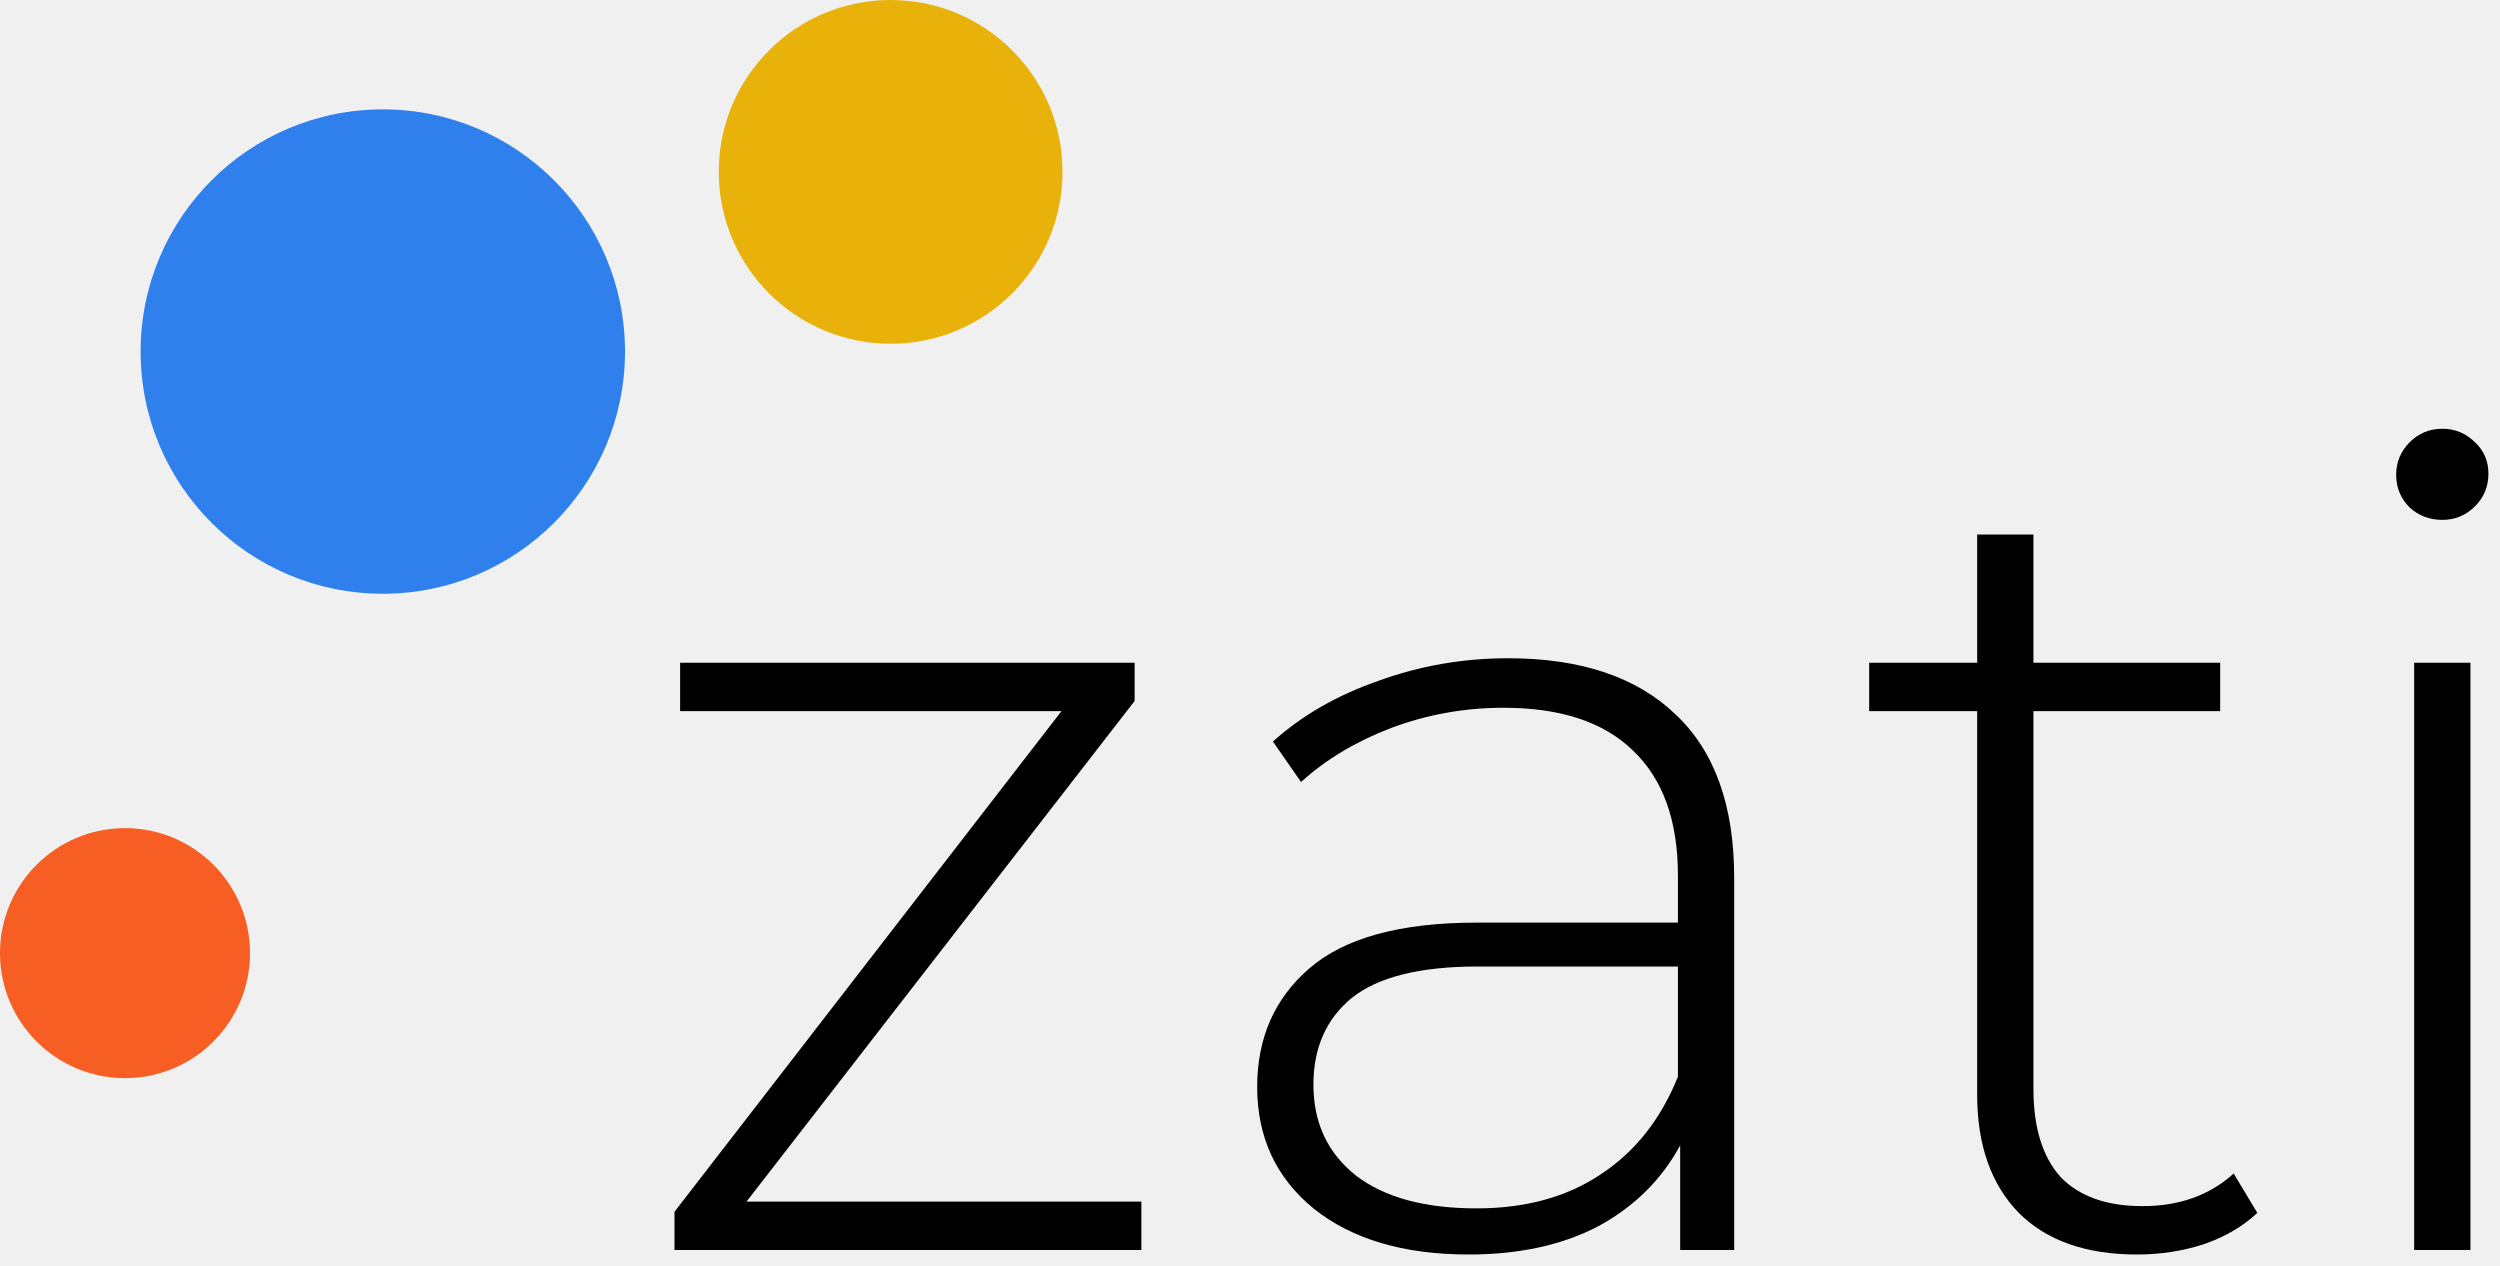
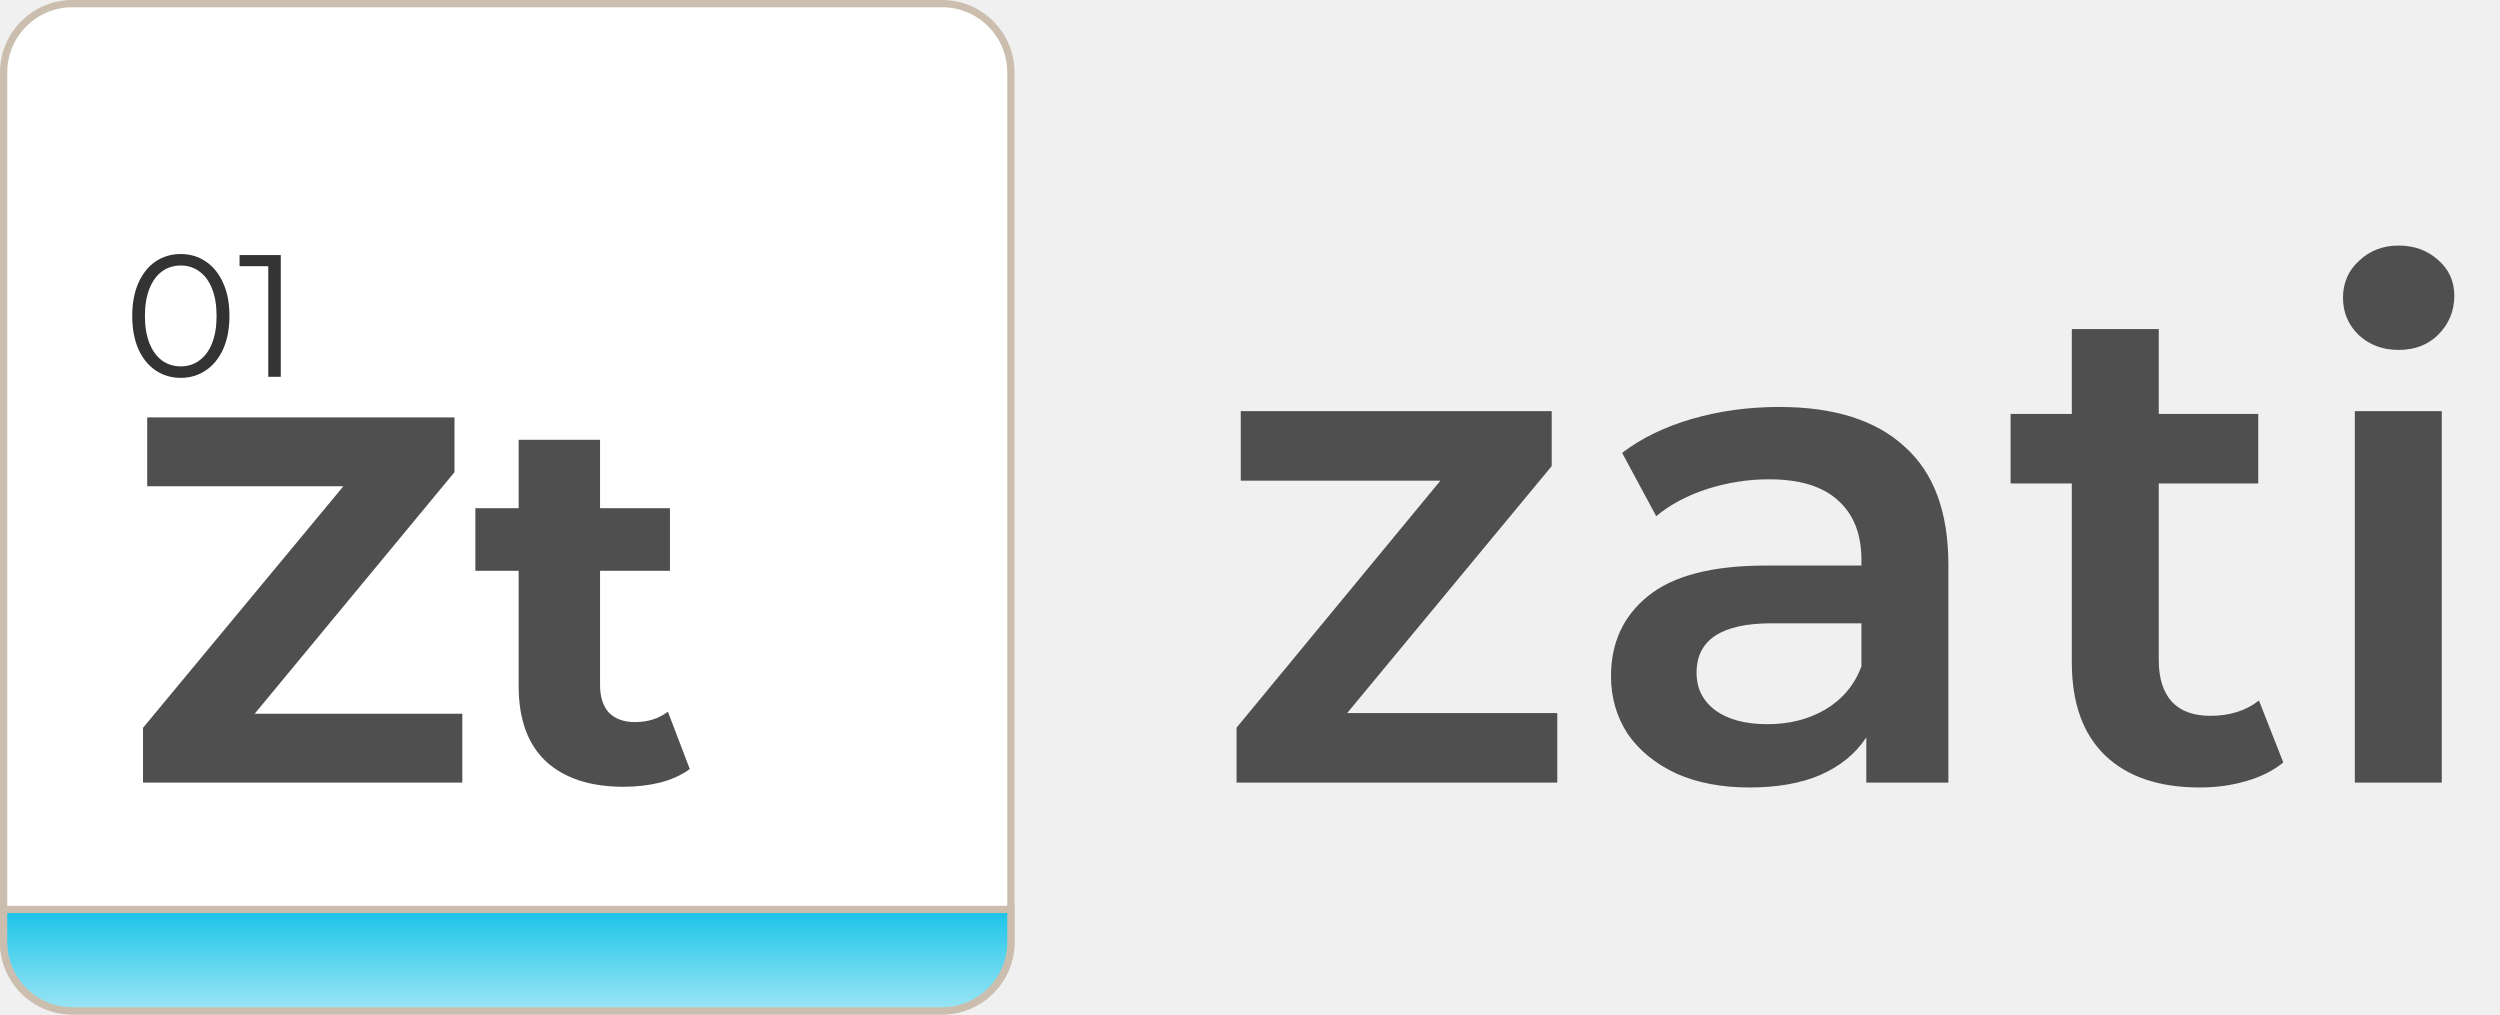
- <svg xmlns="http://www.w3.org/2000/svg" width="160" height="81" viewBox="0 0 160 81" fill="none">
-   <path d="M73.048 76.904V80H43.168V77.552L67.936 45.512H43.528V42.416H72.616V44.864L47.776 76.904H73.048Z" fill="black" />
-   <path d="M96.515 42.128C101.171 42.128 104.747 43.328 107.243 45.728C109.739 48.08 110.987 51.56 110.987 56.168V80H107.531V73.304C106.331 75.512 104.579 77.24 102.275 78.488C99.971 79.688 97.211 80.288 93.995 80.288C89.819 80.288 86.507 79.304 84.059 77.336C81.659 75.368 80.459 72.776 80.459 69.56C80.459 66.44 81.563 63.92 83.771 62C86.027 60.032 89.603 59.048 94.499 59.048H107.387V56.024C107.387 52.52 106.427 49.856 104.507 48.032C102.635 46.208 99.875 45.296 96.227 45.296C93.731 45.296 91.331 45.728 89.027 46.592C86.771 47.456 84.851 48.608 83.267 50.048L81.467 47.456C83.339 45.776 85.595 44.48 88.235 43.568C90.875 42.608 93.635 42.128 96.515 42.128ZM94.499 77.336C97.619 77.336 100.259 76.616 102.419 75.176C104.627 73.736 106.283 71.648 107.387 68.912V61.856H94.571C90.875 61.856 88.187 62.528 86.507 63.872C84.875 65.216 84.059 67.064 84.059 69.416C84.059 71.864 84.971 73.808 86.795 75.248C88.619 76.64 91.187 77.336 94.499 77.336Z" fill="black" />
-   <path d="M144.467 77.624C143.555 78.488 142.403 79.16 141.011 79.64C139.667 80.072 138.252 80.288 136.764 80.288C133.5 80.288 130.979 79.4 129.203 77.624C127.427 75.8 126.539 73.28 126.539 70.064V45.512H119.628V42.416H126.539V34.208H130.14V42.416H142.091V45.512H130.14V69.704C130.14 72.152 130.716 74.024 131.868 75.32C133.067 76.568 134.82 77.192 137.124 77.192C139.476 77.192 141.419 76.496 142.955 75.104L144.467 77.624Z" fill="black" />
-   <path d="M154.507 42.416H158.107V80H154.507V42.416ZM156.307 33.272C155.491 33.272 154.795 33.008 154.219 32.48C153.643 31.904 153.355 31.208 153.355 30.392C153.355 29.576 153.643 28.88 154.219 28.304C154.795 27.728 155.491 27.44 156.307 27.44C157.123 27.44 157.819 27.728 158.395 28.304C158.971 28.832 159.259 29.504 159.259 30.32C159.259 31.136 158.971 31.832 158.395 32.408C157.819 32.984 157.123 33.272 156.307 33.272Z" fill="black" />
-   <circle cx="24.5" cy="22.5" r="15.5" fill="#2F80ED" />
-   <circle cx="57" cy="11" r="11" fill="#E9B20A" />
-   <circle cx="8" cy="61" r="8" fill="#F65E23" />
+ <svg xmlns="http://www.w3.org/2000/svg" width="345" height="140" viewBox="0 0 345 140" fill="none">
+   <rect x="0.5" y="0.5" width="139" height="139" rx="9.5" fill="white" stroke="#CBBEAE" />
+   <path d="M0.5 125.5H139.5V130C139.5 135.247 135.247 139.5 130 139.5H10C4.753 139.5 0.5 135.247 0.5 130V125.5Z" fill="url(#paint0_linear)" stroke="#CBBEAE" />
+   <path d="M24.944 52.144C23.648 52.144 22.488 51.8 21.464 51.112C20.456 50.424 19.664 49.44 19.088 48.16C18.528 46.864 18.248 45.344 18.248 43.6C18.248 41.856 18.528 40.344 19.088 39.064C19.664 37.768 20.456 36.776 21.464 36.088C22.488 35.4 23.648 35.056 24.944 35.056C26.24 35.056 27.392 35.4 28.4 36.088C29.424 36.776 30.224 37.768 30.8 39.064C31.376 40.344 31.664 41.856 31.664 43.6C31.664 45.344 31.376 46.864 30.8 48.16C30.224 49.44 29.424 50.424 28.4 51.112C27.392 51.8 26.24 52.144 24.944 52.144ZM24.944 50.56C25.92 50.56 26.776 50.288 27.512 49.744C28.264 49.2 28.848 48.408 29.264 47.368C29.68 46.328 29.888 45.072 29.888 43.6C29.888 42.128 29.68 40.872 29.264 39.832C28.848 38.792 28.264 38 27.512 37.456C26.776 36.912 25.92 36.64 24.944 36.64C23.968 36.64 23.104 36.912 22.352 37.456C21.616 38 21.04 38.792 20.624 39.832C20.208 40.872 20 42.128 20 43.6C20 45.072 20.208 46.328 20.624 47.368C21.04 48.408 21.616 49.2 22.352 49.744C23.104 50.288 23.968 50.56 24.944 50.56ZM38.748 35.2V52H37.02V36.736H33.06V35.2H38.748Z" fill="#333333" />
+   <path d="M63.8 98.496V108H19.736V100.44L47.384 67.104H20.312V57.6H62.72V65.16L35.144 98.496H63.8ZM95.191 106.128C94.087 106.944 92.719 107.568 91.087 108C89.503 108.384 87.823 108.576 86.047 108.576C81.439 108.576 77.863 107.4 75.319 105.048C72.823 102.696 71.575 99.24 71.575 94.68V78.768H65.599V70.128H71.575V60.696H82.807V70.128H92.455V78.768H82.807V94.536C82.807 96.168 83.215 97.44 84.031 98.352C84.895 99.216 86.095 99.648 87.631 99.648C89.407 99.648 90.919 99.168 92.167 98.208L95.191 106.128Z" fill="#4F4F4F" />
+   <path d="M214.904 98.4V108H170.648V100.416L198.776 66.336H171.224V56.736H214.136V64.32L185.912 98.4H214.904ZM245.55 56.16C253.102 56.16 258.862 57.984 262.83 61.632C266.862 65.216 268.878 70.656 268.878 77.952V108H257.55V101.76C256.078 104 253.966 105.728 251.214 106.944C248.526 108.096 245.262 108.672 241.422 108.672C237.582 108.672 234.222 108.032 231.342 106.752C228.462 105.408 226.222 103.584 224.622 101.28C223.086 98.912 222.318 96.256 222.318 93.312C222.318 88.704 224.014 85.024 227.406 82.272C230.862 79.456 236.27 78.048 243.63 78.048H256.878V77.28C256.878 73.696 255.79 70.944 253.614 69.024C251.502 67.104 248.334 66.144 244.11 66.144C241.23 66.144 238.382 66.592 235.566 67.488C232.814 68.384 230.478 69.632 228.558 71.232L223.854 62.496C226.542 60.448 229.774 58.88 233.55 57.792C237.326 56.704 241.326 56.16 245.55 56.16ZM243.918 99.936C246.926 99.936 249.582 99.264 251.886 97.92C254.254 96.512 255.918 94.528 256.878 91.968V86.016H244.494C237.582 86.016 234.126 88.288 234.126 92.832C234.126 95.008 234.99 96.736 236.718 98.016C238.446 99.296 240.846 99.936 243.918 99.936ZM315.094 105.216C313.686 106.368 311.958 107.232 309.91 107.808C307.926 108.384 305.814 108.672 303.574 108.672C297.942 108.672 293.59 107.2 290.518 104.256C287.446 101.312 285.91 97.024 285.91 91.392V66.72H277.462V57.12H285.91V45.408H297.91V57.12H311.638V66.72H297.91V91.104C297.91 93.6 298.518 95.52 299.734 96.864C300.95 98.144 302.71 98.784 305.014 98.784C307.702 98.784 309.942 98.08 311.734 96.672L315.094 105.216ZM324.966 56.736H336.966V108H324.966V56.736ZM331.014 48.288C328.838 48.288 327.014 47.616 325.542 46.272C324.07 44.864 323.334 43.136 323.334 41.088C323.334 39.04 324.07 37.344 325.542 36C327.014 34.592 328.838 33.888 331.014 33.888C333.19 33.888 335.014 34.56 336.486 35.904C337.958 37.184 338.694 38.816 338.694 40.8C338.694 42.912 337.958 44.704 336.486 46.176C335.078 47.584 333.254 48.288 331.014 48.288Z" fill="#4F4F4F" />
+   <defs>
+     <linearGradient id="paint0_linear" x1="70" y1="125" x2="70" y2="140" gradientUnits="userSpaceOnUse">
+       <stop stop-color="#14C2E7" />
+       <stop offset="1" stop-color="#A1E7F5" />
+     </linearGradient>
+   </defs>
</svg>
